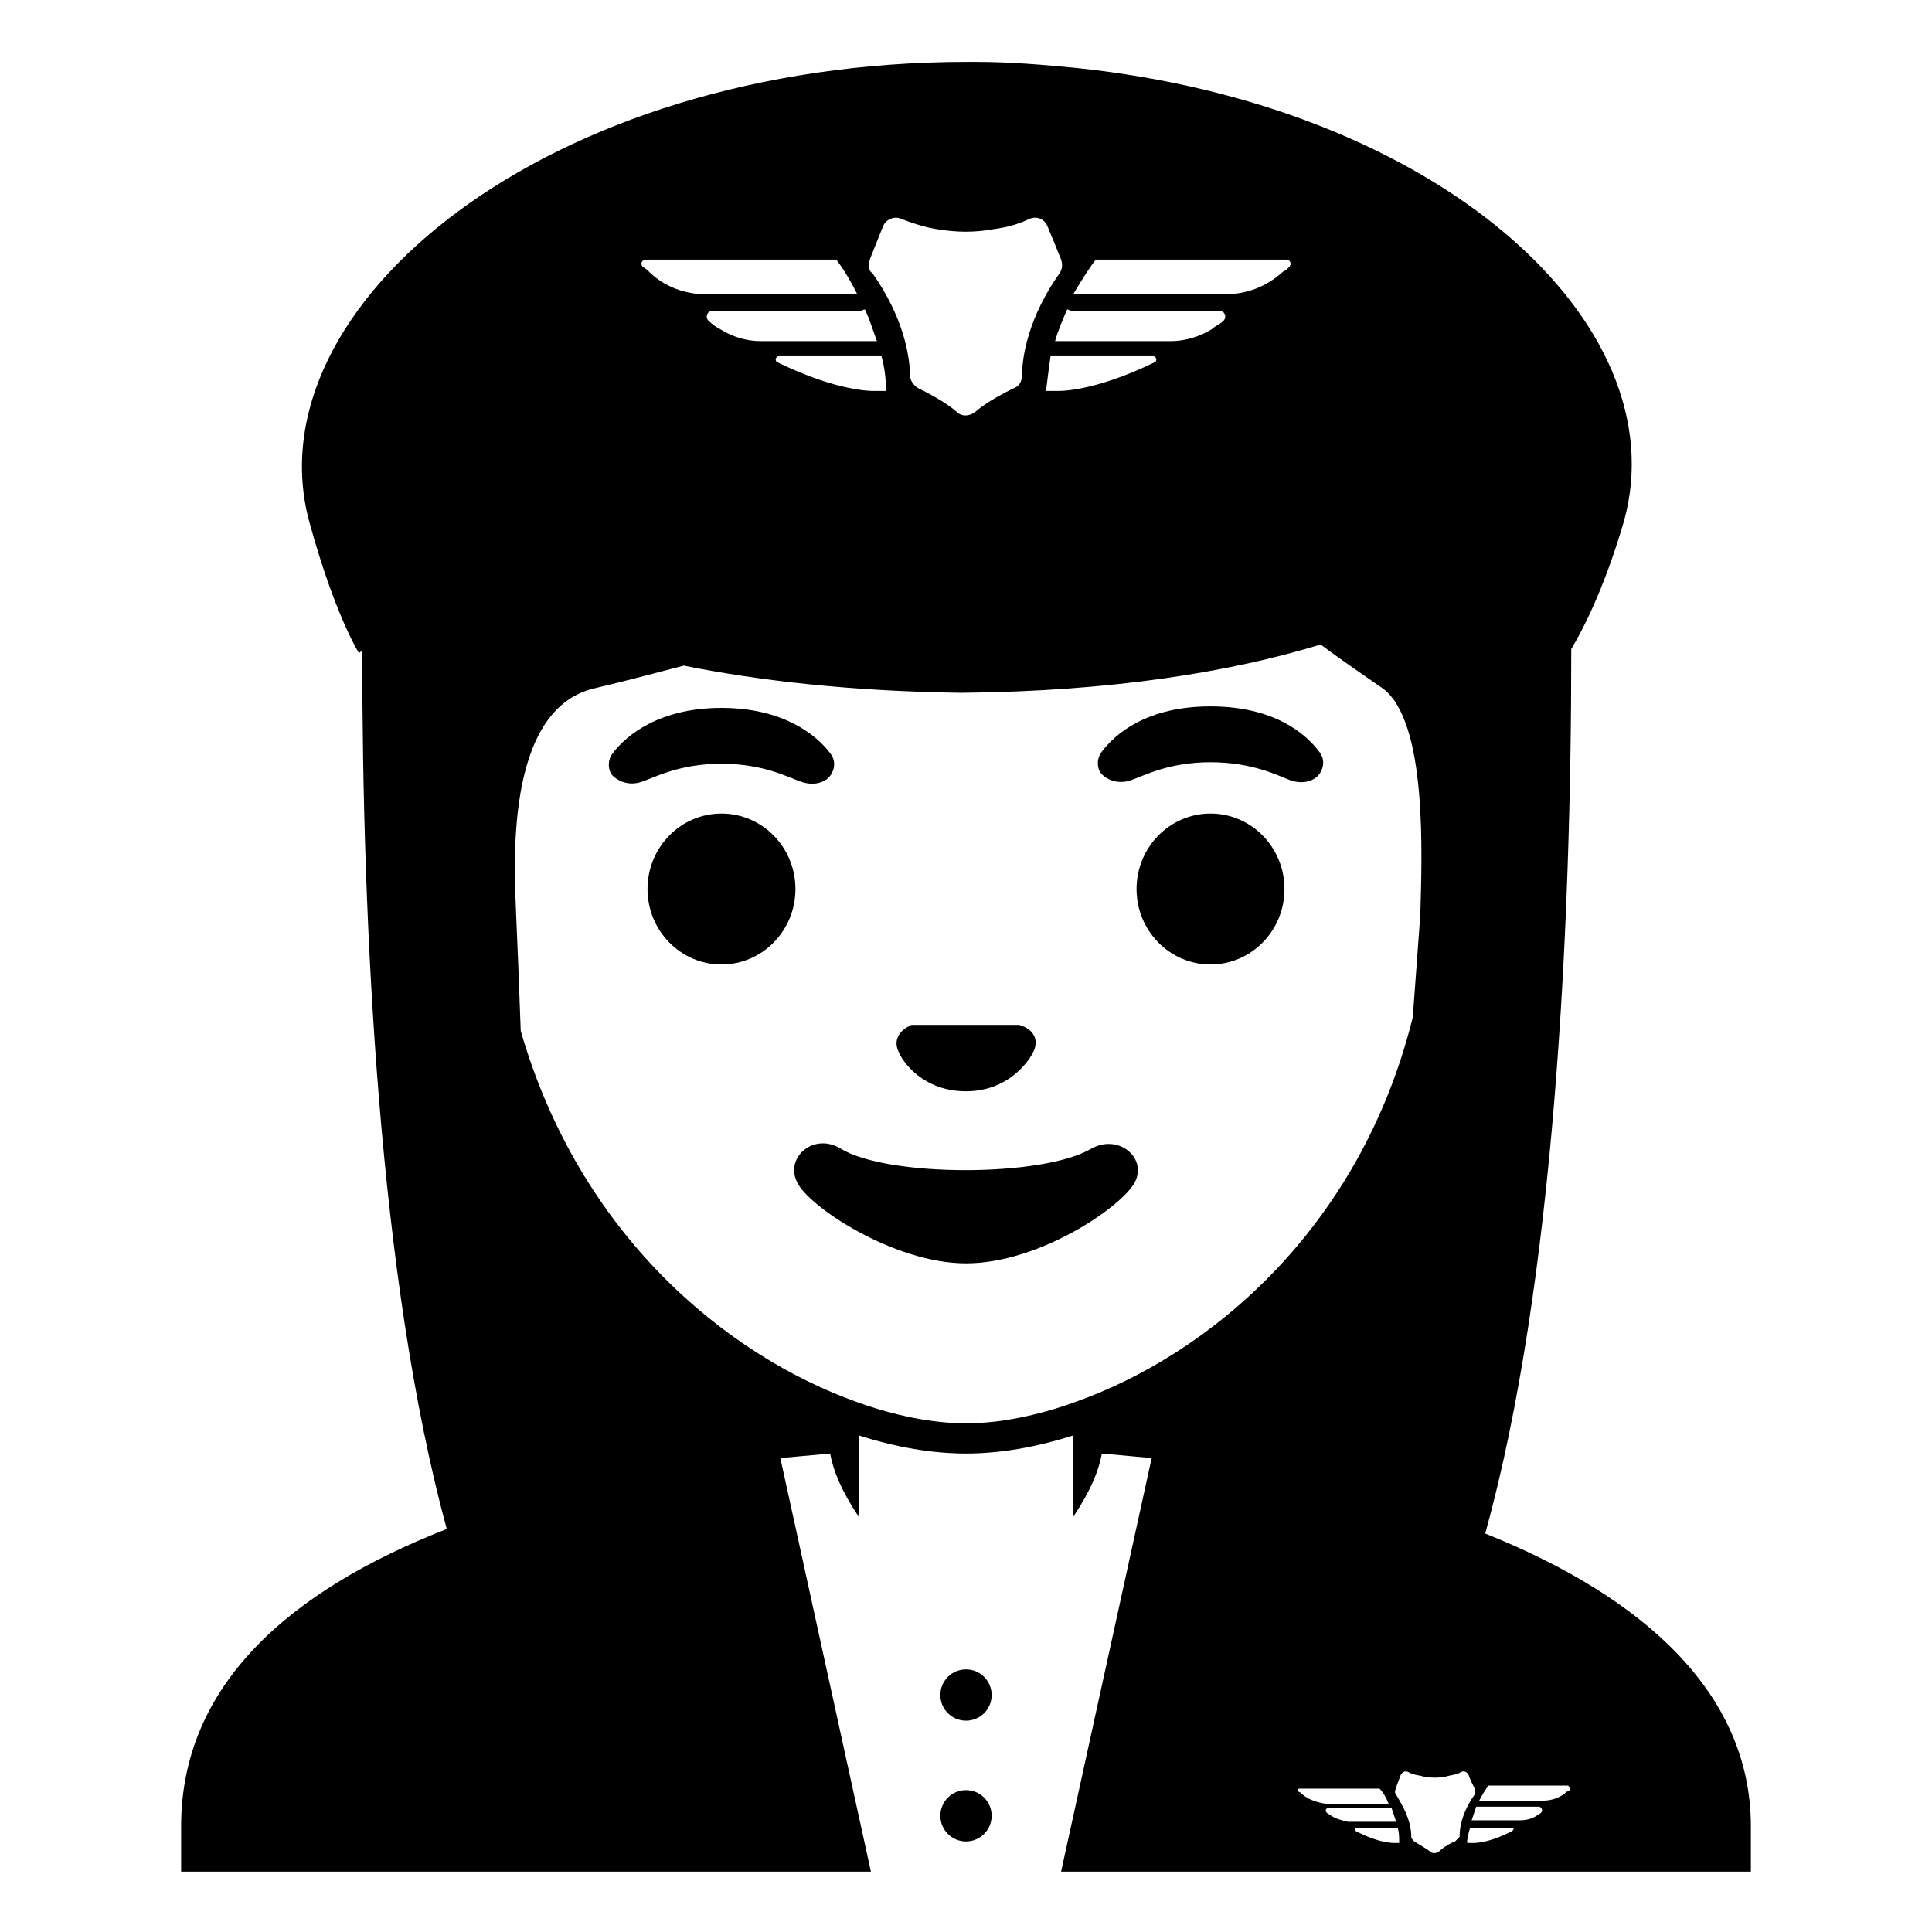
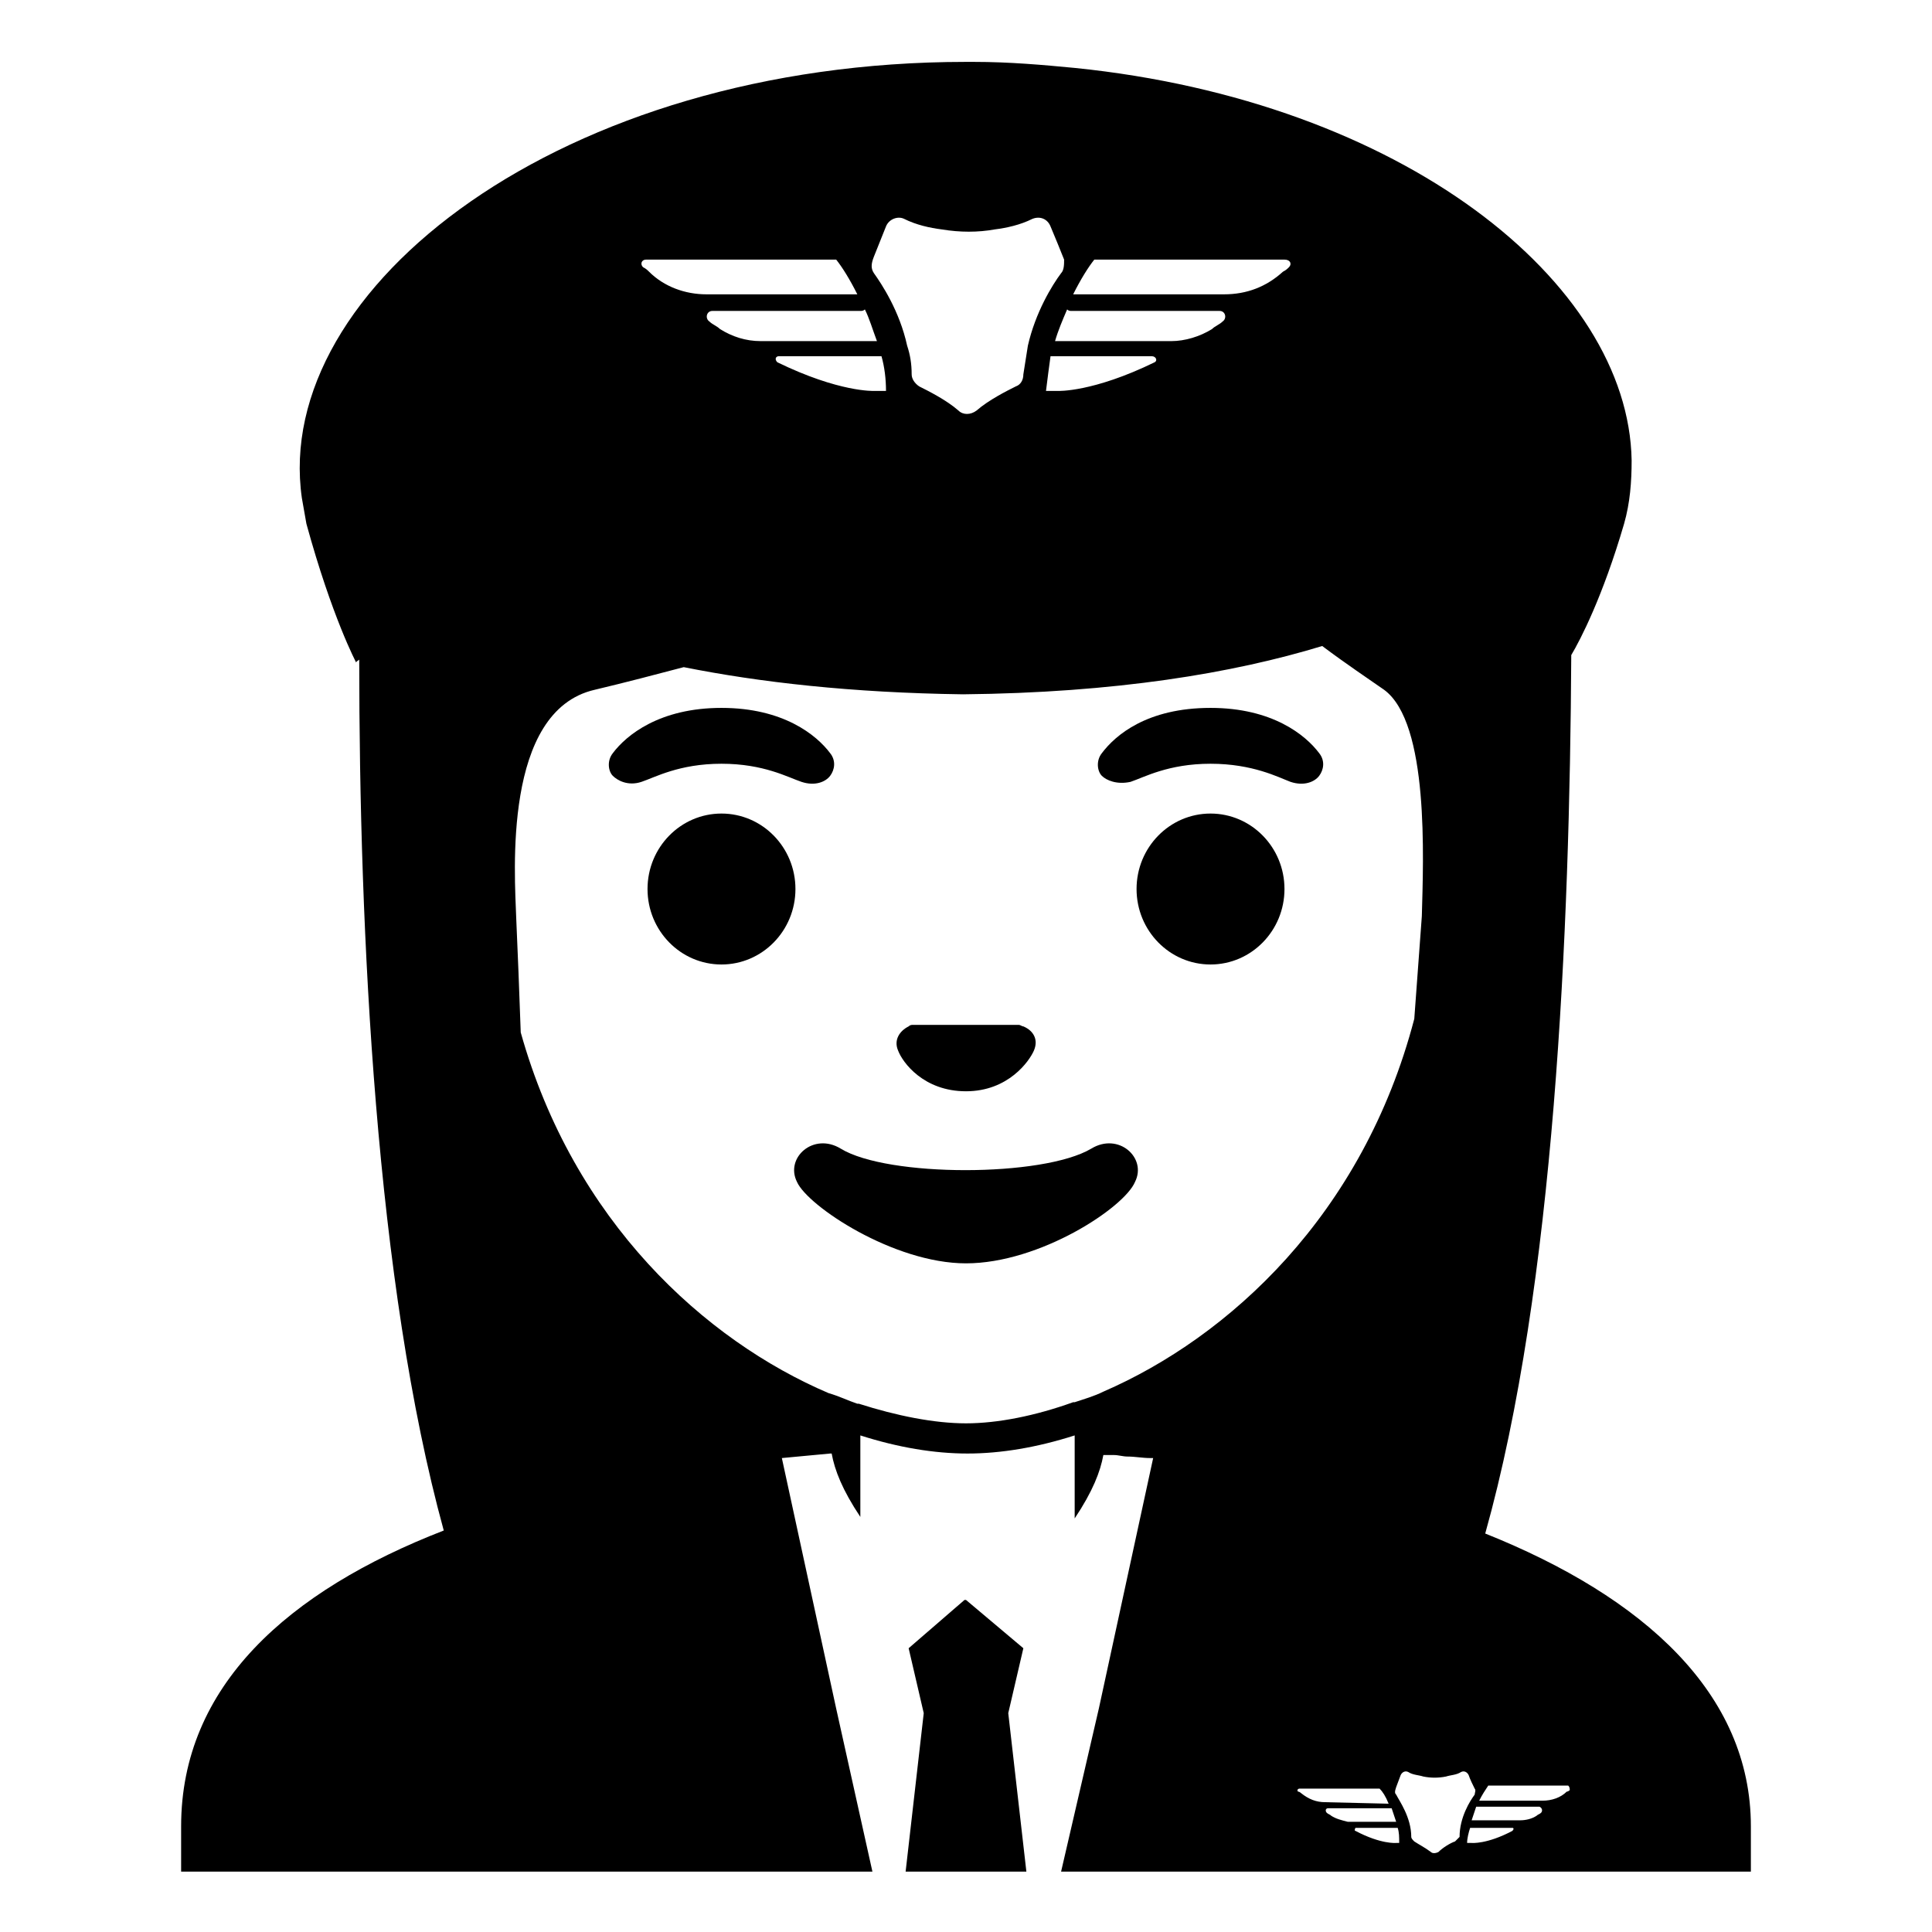
<svg xmlns="http://www.w3.org/2000/svg" viewBox="0 0 128 128">
  <g>
-     <circle cx="64" cy="112.3" r="1.7" />
-     <circle cx="64" cy="120.3" r="1.7" />
+     <path d="M98.4,101.6c4.6-16.4,5.6-39.9,5.7-58.2c0.6-1,2.1-3.9,3.5-8.7c0.4-1.4,0.5-2.8,0.5-4.2C107.9,18.7,92.9,6.7,71.2,4.5 c-2.1-0.2-4.3-0.4-6.7-0.4c-0.1,0-0.2,0-0.3,0c-0.1,0-0.2,0-0.2,0c-26.8,0-46,15-44,28.9c0.1,0.6,0.2,1.1,0.3,1.7 c1.7,6.2,3.3,9.2,3.3,9.2c0-0.1,0.1-0.1,0.2-0.2c0,18.1,1.1,41.3,5.6,57.7C19.1,105.4,12,111.7,12,121v3h3h33.7h2.9h4.1h0.9h1.2 l-2.4-10.8l-3.6-16.6c1.1-0.1,2.1-0.2,3.2-0.3c0,0,0.1,0,0.1,0c0.2,1.1,0.7,2.4,1.9,4.2c0-0.1,0-0.3,0-0.4v-5 c2.5,0.8,4.9,1.2,7.1,1.2c2.2,0,4.6-0.4,7.1-1.2v5c0,0.2,0,0.3,0,0.5c1.2-1.8,1.7-3.1,1.9-4.2c0,0,0.1,0,0.1,0c0.2,0,0.4,0,0.6,0 c0.3,0,0.6,0.1,0.9,0.1c0.5,0,1,0.1,1.5,0.1c0.1,0,0.1,0,0.2,0l-3.6,16.6L70.3,124h1.6h0.4h4.1h2.9H113h3v-3 C116,112.2,108.9,105.8,98.4,101.6z M46.8,19.5C45.4,19.5,44,19,43,18c-0.1-0.1-0.2-0.2-0.4-0.3c-0.2-0.2-0.1-0.5,0.2-0.5h12.6 c0.4,0.5,0.9,1.3,1.4,2.3H46.8z M57,20.6c0.1,0,0.2,0,0.3-0.1c0.3,0.6,0.5,1.3,0.8,2.1h-7.7c-1,0-1.9-0.3-2.7-0.8 c-0.2-0.2-0.5-0.3-0.7-0.5c-0.3-0.2-0.2-0.7,0.2-0.7H57z M51.6,23.6h2h4.8c0.2,0.7,0.3,1.5,0.3,2.3h-0.8c0,0-2.3,0.1-6.4-1.9 c0,0,0,0,0,0C51.3,23.8,51.4,23.6,51.6,23.6z M76.5,24c-4.1,2-6.4,1.9-6.4,1.9h-0.8c0.1-0.8,0.2-1.6,0.3-2.3h4.7h2 C76.6,23.6,76.7,23.9,76.5,24C76.5,24,76.5,24,76.5,24z M85.4,17.7c-0.1,0.1-0.2,0.2-0.4,0.3c-1.1,1-2.4,1.5-3.9,1.5h-10 c0.5-1,1-1.8,1.4-2.3h12.6C85.5,17.2,85.6,17.5,85.4,17.7z M80.8,20.6c0.4,0,0.5,0.5,0.2,0.7c-0.2,0.2-0.5,0.3-0.7,0.5 c-0.8,0.5-1.8,0.8-2.7,0.8h-7.7c0.2-0.7,0.5-1.4,0.8-2.1c0.1,0.1,0.2,0.1,0.3,0.1H80.8z M70.3,18.1c-0.6,0.8-1.7,2.6-2.2,4.8 c-0.1,0.6-0.2,1.3-0.3,1.9c0,0.4-0.2,0.7-0.5,0.8c-0.6,0.3-1.8,0.9-2.6,1.6c-0.4,0.3-0.9,0.3-1.2,0c-0.8-0.7-2-1.3-2.6-1.6 c-0.3-0.2-0.5-0.5-0.5-0.8c0-0.7-0.1-1.3-0.3-1.9c-0.5-2.3-1.7-4.1-2.2-4.8c-0.2-0.3-0.2-0.6,0-1.1l0.8-2c0.2-0.5,0.8-0.7,1.2-0.5 c0.8,0.4,1.7,0.6,2.5,0.7c1.2,0.2,2.4,0.2,3.5,0c0.8-0.1,1.7-0.3,2.5-0.7c0.5-0.2,1,0,1.2,0.5c0.3,0.7,0.7,1.7,0.9,2.2 C70.5,17.5,70.5,17.9,70.3,18.1z M64,94.3c-2.1,0-4.6-0.5-7.1-1.3c0,0-0.1,0-0.1,0c-0.6-0.2-1.2-0.5-1.9-0.7 c-8.2-3.5-16.9-11.4-20.4-23.9c-0.1-2.8-0.2-5.4-0.3-7.6c-0.1-2.9-0.9-13.7,5.2-15.1c2.1-0.5,4-1,5.9-1.5c5,1,11.1,1.7,18.5,1.8 c10.1-0.1,17.9-1.4,23.8-3.2c1.6,1.2,3.1,2.2,4.1,2.9c3,2.2,2.6,11.2,2.5,15l-0.5,6.8c-3.4,13-12.3,21.1-20.6,24.7 c-0.6,0.3-1.3,0.5-1.9,0.7c0,0-0.1,0-0.1,0C68.6,93.8,66.1,94.3,64,94.3z M87.8,119.4c-0.6,0-1.1-0.2-1.6-0.6c0,0-0.1-0.1-0.2-0.1 c-0.1-0.1,0-0.2,0.1-0.2h3.3h2c0.2,0.2,0.4,0.5,0.6,1v0L87.8,119.4C87.8,119.4,87.8,119.4,87.8,119.4z M88.2,120.3 c-0.1-0.1-0.2-0.1-0.3-0.2c-0.1-0.1-0.1-0.3,0.1-0.3h4.1c0,0,0.1,0,0.1,0c0.1,0.3,0.2,0.6,0.3,0.9h-3.2 C88.9,120.6,88.5,120.5,88.2,120.3z M92.5,122.1c0,0-1,0.1-2.7-0.8c-0.1,0,0-0.2,0-0.2h2.8c0.1,0.3,0.1,0.6,0.1,1H92.5z M96.4,122 c-0.3,0.1-0.8,0.4-1.1,0.7c-0.2,0.1-0.4,0.1-0.5,0c-0.4-0.3-0.8-0.5-1.1-0.7c-0.1-0.1-0.2-0.2-0.2-0.3c0-1.3-0.8-2.4-1-2.8 c-0.1-0.1-0.1-0.2,0-0.5l0.3-0.8c0.1-0.2,0.3-0.3,0.5-0.2c0.3,0.2,0.7,0.2,1,0.3c0.5,0.1,1,0.1,1.5,0c0.3-0.1,0.7-0.1,1-0.3 c0.2-0.1,0.4,0,0.5,0.2c0.1,0.3,0.3,0.7,0.4,0.9c0.1,0.1,0,0.3,0,0.4c-0.3,0.4-1,1.5-1,2.8C96.6,121.8,96.5,121.9,96.4,122z M100.2,121.3c-1.7,0.9-2.7,0.8-2.7,0.8h-0.3c0-0.3,0.1-0.7,0.2-1h2.8C100.3,121.1,100.3,121.2,100.2,121.3z M102.1,120.1 c-0.1,0.1-0.2,0.1-0.3,0.2c-0.3,0.2-0.7,0.3-1.1,0.3h-3.2c0.1-0.3,0.2-0.6,0.3-0.9c0,0,0.1,0,0.1,0h4.1 C102.2,119.8,102.2,120,102.1,120.1z M104,118.6c0,0-0.1,0.1-0.2,0.1c-0.4,0.4-1,0.6-1.6,0.6H98c0.2-0.4,0.4-0.7,0.6-1h5.3 C104,118.4,104,118.5,104,118.6z" />
+     <polygon points="66.8,113.5 67.8,109.2 64,106 64,106 64,106 63.9,106 60.2,109.2 61.2,113.5 61.2,113.5 60,124 64.2,124 64.7,124 68,124 66.8,113.5 " />
    <path d="M64,72.3c2.8,0,4.2-2,4.5-2.7c0.3-0.7,0-1.3-0.7-1.6c-0.1,0-0.2-0.1-0.3-0.1h-7c-0.1,0-0.2,0-0.3,0.1 c-0.6,0.3-1,0.9-0.7,1.6C59.8,70.4,61.2,72.3,64,72.3z" />
    <ellipse cx="47.8" cy="58.9" rx="4.9" ry="5" />
    <ellipse cx="80.2" cy="58.9" rx="4.9" ry="5" />
    <path d="M53.1,51.8c0.9,0.3,1.6,0,1.9-0.4c0.3-0.4,0.4-1,0-1.5c-0.9-1.2-3.1-3-7.2-3s-6.3,1.8-7.2,3c-0.4,0.5-0.3,1.2,0,1.5 c0.3,0.3,1,0.7,1.9,0.4c0.9-0.3,2.5-1.2,5.3-1.2C50.6,50.6,52.2,51.5,53.1,51.8z" />
-     <path d="M80.2,46.8c-4.2,0-6.3,1.8-7.2,3c-0.4,0.5-0.3,1.2,0,1.5c0.3,0.3,1,0.7,1.9,0.4c0.9-0.3,2.5-1.2,5.3-1.2 c2.8,0,4.5,0.9,5.3,1.2c0.9,0.3,1.6,0,1.9-0.4c0.3-0.4,0.4-1,0-1.5C86.5,48.6,84.4,46.8,80.2,46.8z" />
-     <path d="M72.3,76.1c-3.2,1.9-13.5,1.9-16.6,0c-1.8-1.1-3.7,0.6-2.9,2.2c0.7,1.6,6.4,5.4,11.2,5.4c4.9,0,10.4-3.8,11.2-5.4 C76,76.7,74.1,75.1,72.3,76.1z" />
-     <path d="M98.4,101.6c4.6-16.6,5.7-40.3,5.7-58.6c0.6-1,2.1-3.7,3.5-8.5c3.6-13.1-12.3-27.5-36.3-30c-2.1-0.2-4.3-0.4-6.7-0.4 c-0.1,0-0.2,0-0.3,0c-0.1,0-0.2,0-0.2,0c-27.9,0-47.5,16.2-43.6,30.5c1.7,6.2,3.3,8.7,3.3,8.7c0-0.1,0.1-0.1,0.2-0.2 c0,18.2,1.1,41.7,5.6,58.2C19.1,105.4,12,111.7,12,121v3h45.7l-6-27.4c1.1-0.1,2.2-0.2,3.3-0.3c0.2,1.1,0.7,2.4,1.9,4.2 c0-0.1,0-0.3,0-0.4v-5c2.5,0.8,4.9,1.2,7.1,1.2c2.2,0,4.6-0.4,7.1-1.2v5c0,0.2,0,0.3,0,0.4c1.2-1.8,1.7-3.1,1.9-4.2 c1.1,0.1,2.2,0.2,3.3,0.3l-6,27.4H116v-3C116,112.2,108.9,105.8,98.4,101.6z M72.6,17.2h12.6c0.3,0,0.4,0.3,0.2,0.5 c-0.1,0.1-0.2,0.2-0.4,0.3c-1.1,1-2.4,1.5-3.9,1.5h-10C71.7,18.5,72.2,17.7,72.6,17.2z M71,20.6h9.8c0.4,0,0.5,0.5,0.2,0.7 c-0.2,0.2-0.5,0.3-0.7,0.5c-0.8,0.5-1.8,0.8-2.7,0.8h-7.7c0.2-0.7,0.5-1.4,0.8-2.1C70.8,20.5,70.9,20.6,71,20.6z M76.5,24 c-4.1,2-6.4,1.9-6.4,1.9h-0.8c0.1-0.8,0.2-1.6,0.3-2.3h6.8C76.6,23.6,76.7,23.9,76.5,24z M57.7,17l0.8-2c0.2-0.5,0.8-0.7,1.2-0.5 c0.8,0.3,1.7,0.6,2.5,0.7c1.2,0.2,2.4,0.2,3.5,0c0.8-0.1,1.7-0.3,2.5-0.7c0.5-0.2,1,0,1.2,0.5c0.3,0.7,0.7,1.7,0.9,2.2 c0.1,0.3,0.1,0.6-0.1,0.9c-0.7,1-2.4,3.6-2.5,6.8c0,0.4-0.2,0.7-0.5,0.8c-0.6,0.3-1.8,0.9-2.6,1.6c-0.4,0.3-0.9,0.3-1.2,0 c-0.8-0.7-2-1.3-2.6-1.6c-0.3-0.2-0.5-0.5-0.5-0.8c-0.1-3.2-1.8-5.8-2.5-6.8C57.5,17.9,57.5,17.5,57.7,17z M58.7,25.9h-0.8 c0,0-2.3,0.1-6.4-1.9c-0.2-0.1-0.1-0.4,0.1-0.4h6.8C58.6,24.3,58.7,25.1,58.7,25.9z M57.3,20.5c0.3,0.6,0.5,1.3,0.8,2.1h-7.7 c-1,0-1.9-0.3-2.7-0.8c-0.2-0.1-0.5-0.3-0.7-0.5c-0.3-0.2-0.2-0.7,0.2-0.7H57C57.1,20.6,57.2,20.5,57.3,20.5z M42.8,17.2h12.6 c0.4,0.5,0.9,1.3,1.4,2.3h-10C45.4,19.5,44,19,43,18c-0.1-0.1-0.2-0.2-0.4-0.3C42.4,17.5,42.5,17.2,42.8,17.2z M71.2,92.9 c-2.5,0.9-5,1.4-7.2,1.4c-2.2,0-4.7-0.5-7.2-1.4c-8.7-3.1-18.4-11.1-22.3-24.6c-0.1-2.8-0.2-5.4-0.3-7.6 c-0.1-2.9-0.9-13.7,5.2-15.1c2.1-0.5,4-1,5.9-1.5c5,1,11.1,1.7,18.4,1.8c10.1-0.1,17.9-1.4,23.8-3.2c1.6,1.2,3.1,2.2,4.1,2.9 c3,2.2,2.6,11.2,2.5,15l-0.5,6.8C90.1,81.5,80,89.8,71.2,92.9z M86.2,118.8c0,0-0.1-0.1-0.2-0.1c-0.1-0.1,0-0.2,0.1-0.2h5.3 c0.2,0.2,0.4,0.5,0.6,1v0h-4.2C87.2,119.4,86.6,119.2,86.2,118.8z M88.2,120.3c-0.1-0.1-0.2-0.1-0.3-0.2c-0.1-0.1-0.1-0.3,0.1-0.3 h4.1c0,0,0.1,0,0.1,0c0.1,0.3,0.2,0.6,0.3,0.9h-3.2C88.9,120.6,88.5,120.5,88.2,120.3z M92.5,122.1c0,0-1,0.1-2.7-0.8 c-0.1,0,0-0.2,0-0.2h2.8c0.1,0.3,0.1,0.6,0.1,1H92.5z M96.4,122c-0.3,0.1-0.8,0.4-1.1,0.7c-0.2,0.1-0.4,0.1-0.5,0 c-0.4-0.3-0.8-0.5-1.1-0.7c-0.1-0.1-0.2-0.2-0.2-0.3c0-1.3-0.8-2.4-1-2.8c-0.1-0.1-0.1-0.2,0-0.5l0.3-0.8c0.1-0.2,0.3-0.3,0.5-0.2 c0.3,0.2,0.7,0.2,1,0.3c0.5,0.1,1,0.1,1.5,0c0.3-0.1,0.7-0.1,1-0.3c0.2-0.1,0.4,0,0.5,0.2c0.1,0.3,0.3,0.7,0.4,0.9 c0.1,0.1,0,0.3,0,0.4c-0.3,0.4-1,1.5-1,2.8C96.6,121.8,96.5,121.9,96.4,122z M100.2,121.3c-1.7,0.9-2.7,0.8-2.7,0.8h-0.3 c0-0.3,0.1-0.7,0.2-1h2.8C100.3,121.1,100.3,121.2,100.2,121.3z M102.1,120.1c-0.1,0.1-0.2,0.1-0.3,0.2c-0.3,0.2-0.7,0.3-1.1,0.3 h-3.2c0.1-0.3,0.2-0.6,0.3-0.9c0,0,0.1,0,0.1,0h4.1C102.2,119.8,102.2,120,102.1,120.1z M104,118.6c0,0-0.1,0.1-0.2,0.1 c-0.4,0.4-1,0.6-1.6,0.6H98c0.2-0.4,0.4-0.7,0.6-1h5.3C104,118.4,104,118.5,104,118.6z" />
+     <path d="M74.9,51.8c0.9-0.3,2.5-1.2,5.3-1.2c2.8,0,4.5,0.9,5.3,1.2c0.9,0.3,1.6,0,1.9-0.4c0.3-0.4,0.4-1,0-1.5 c-0.9-1.2-3.1-3-7.2-3c-4.2,0-6.3,1.8-7.2,3c-0.4,0.5-0.3,1.2,0,1.5C73.3,51.7,74,52,74.9,51.8z" />
+     <path d="M75.2,78.3c0.8-1.6-1.1-3.3-2.9-2.2c-3.2,1.9-13.5,1.9-16.6,0c-1.8-1.1-3.7,0.6-2.9,2.2c0.7,1.6,6.4,5.4,11.2,5.4 C68.9,83.7,74.5,80,75.2,78.3z" />
  </g>
</svg>
